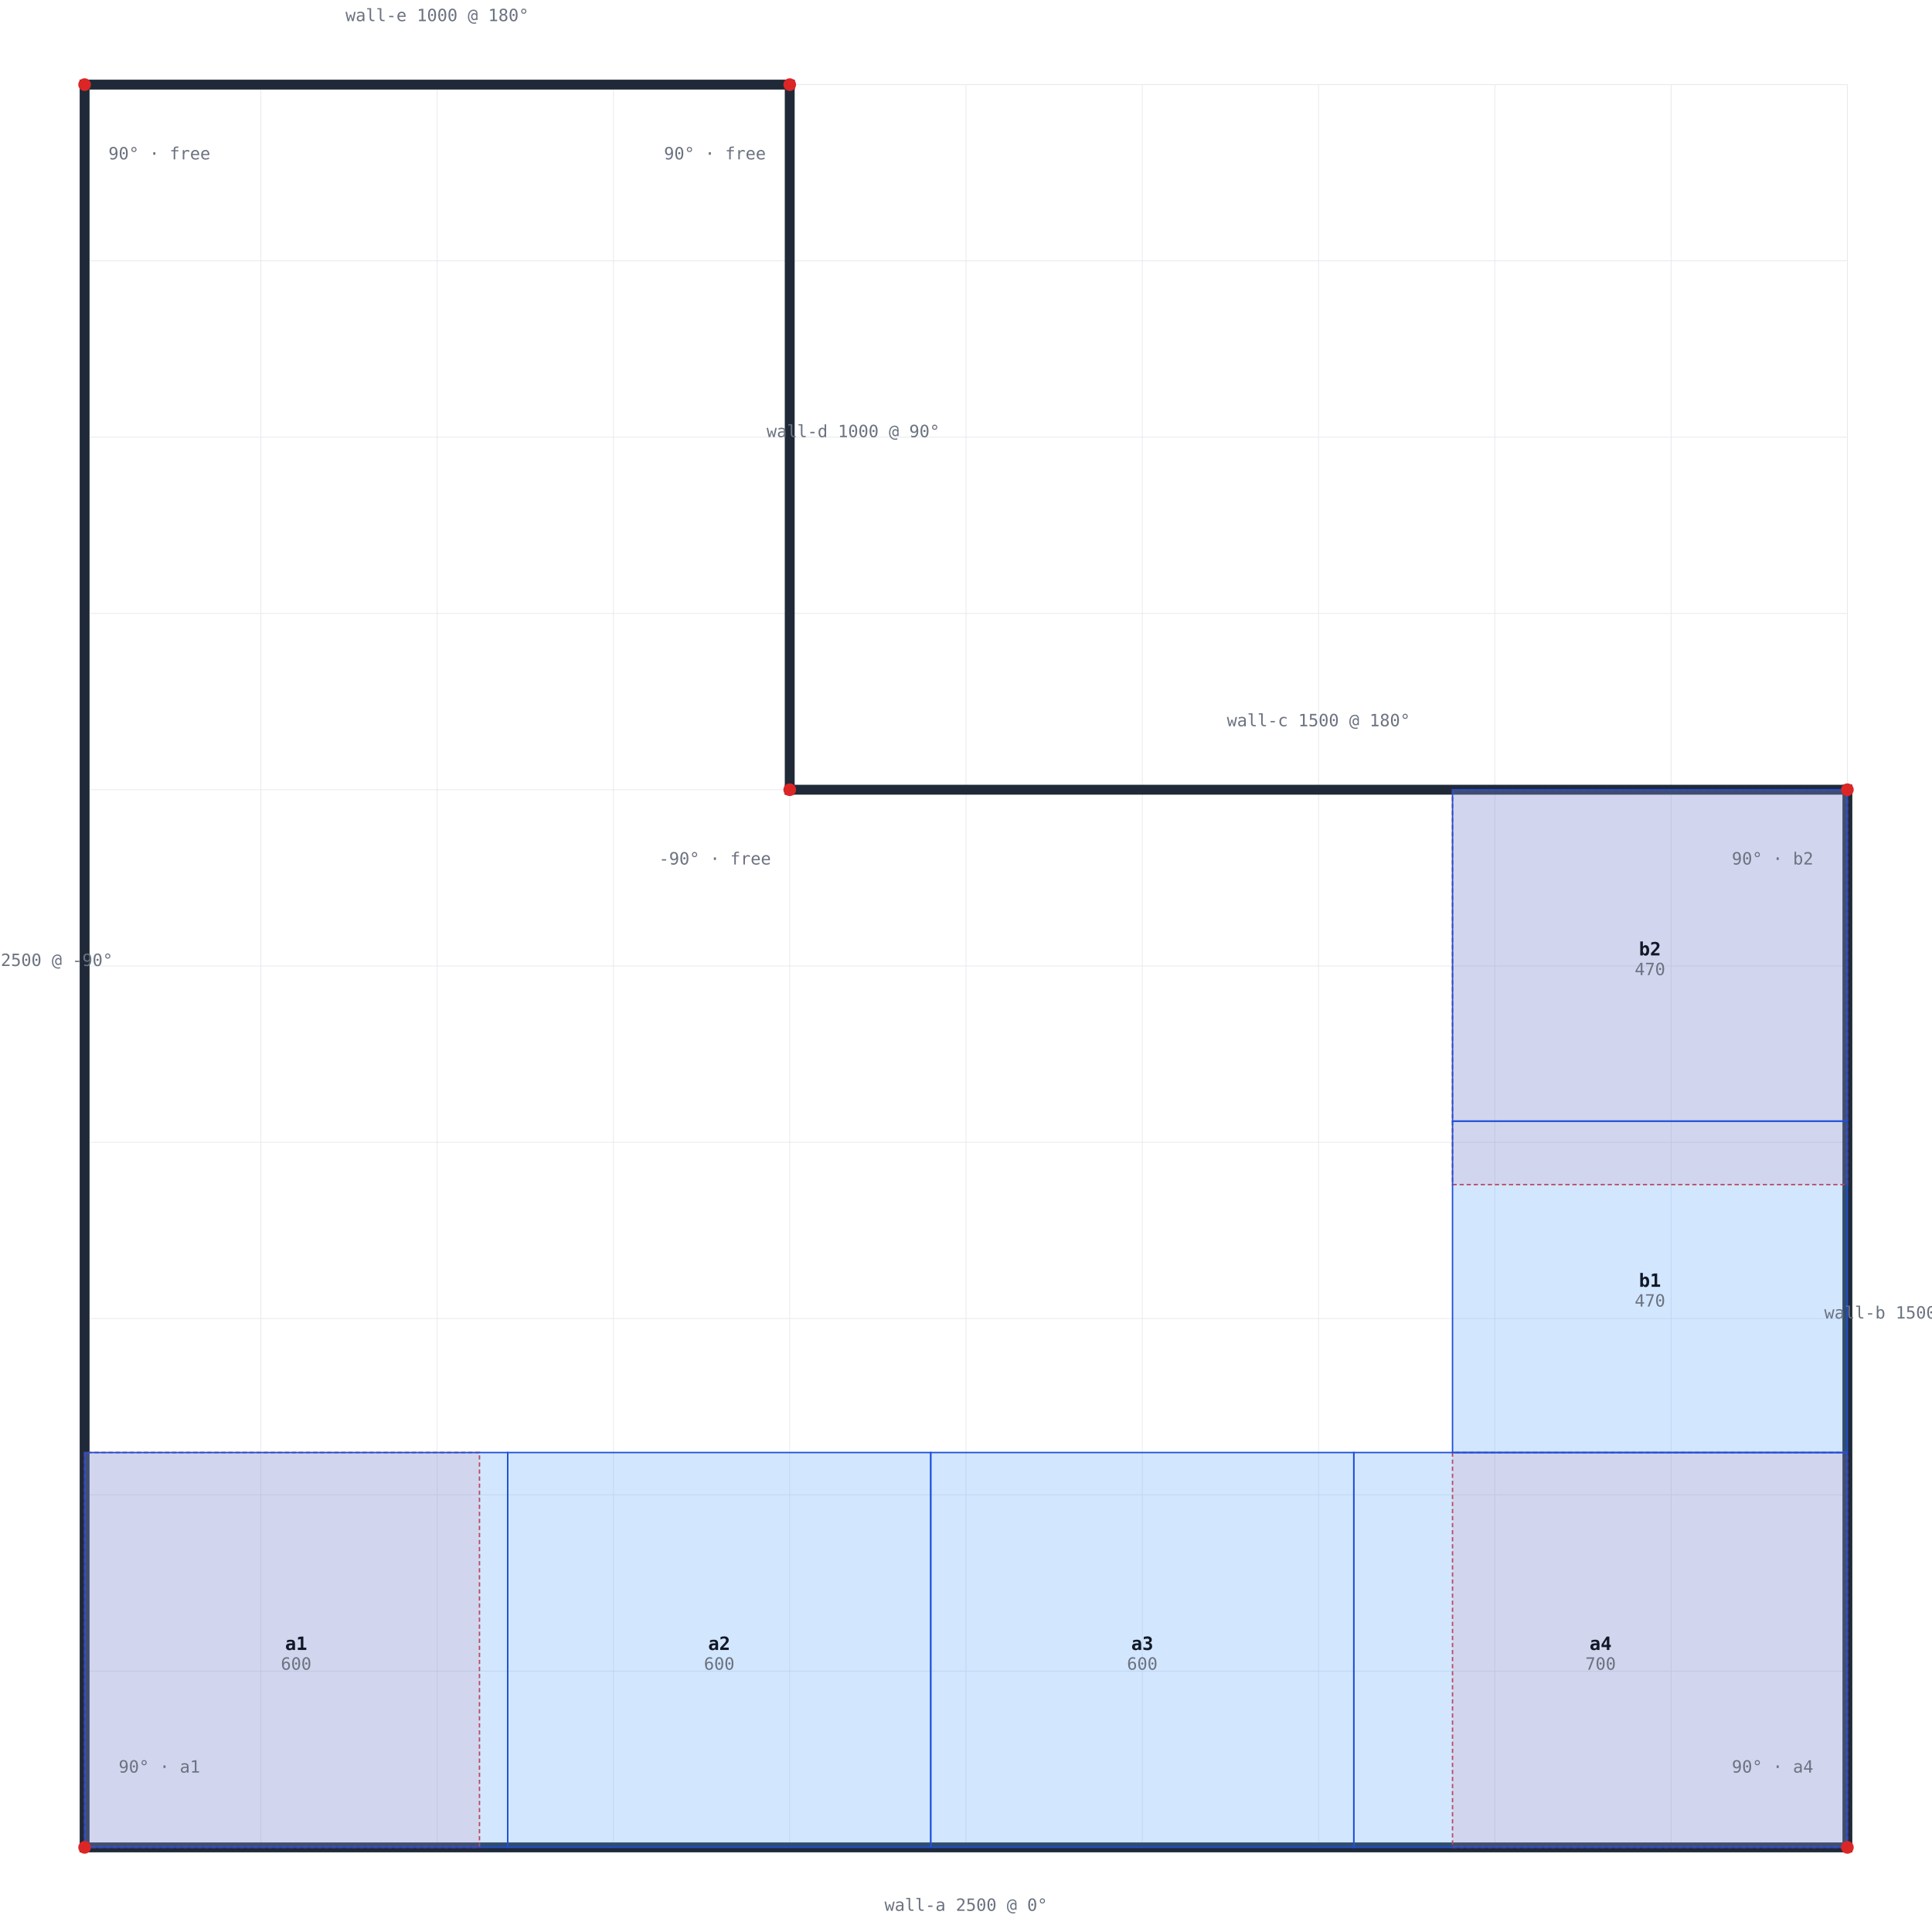
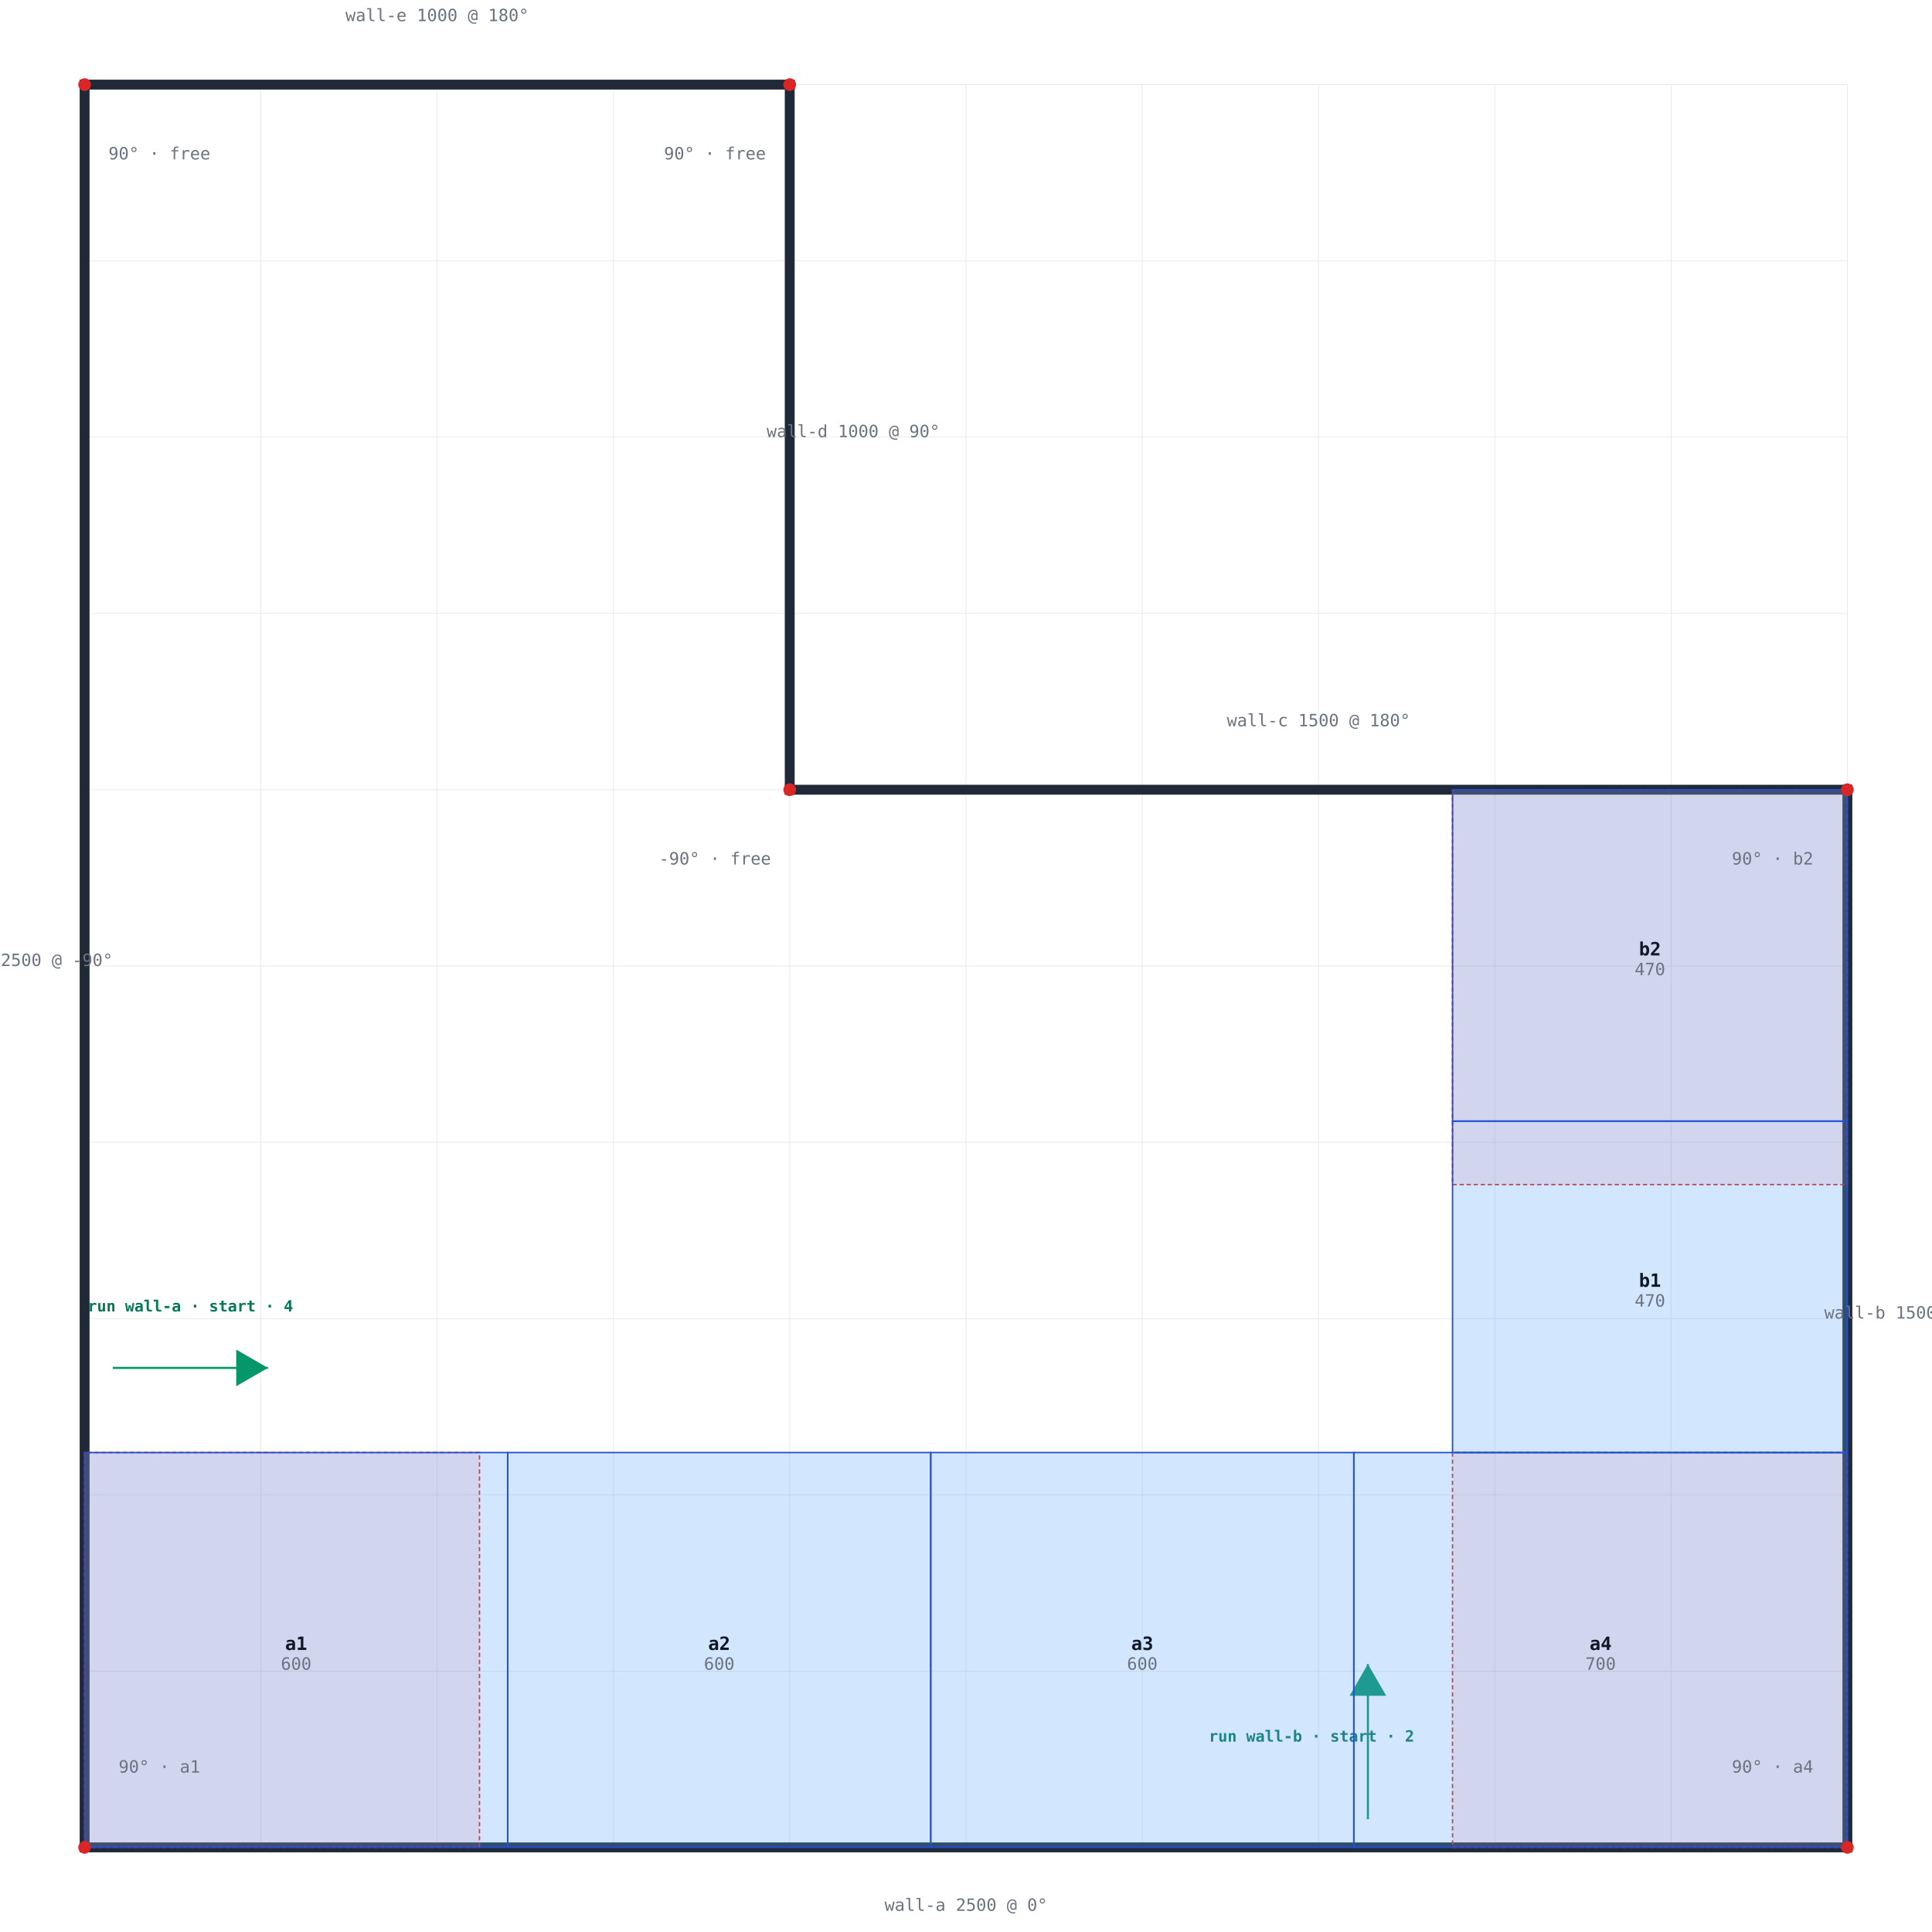
<svg xmlns="http://www.w3.org/2000/svg" viewBox="0 0 2740 2740" width="100%" role="img" aria-label="Plan view">
  <style>
      .w{stroke:#1f2937;stroke-width:14;fill:none;stroke-linecap:square}
      .g{stroke:#e5e7eb;stroke-width:1}
      .m{fill:#60a5fa;fill-opacity:.28;stroke:#1d4ed8;stroke-width:2}
      .m.hi{fill:#f59e0b;fill-opacity:.45;stroke:#b45309;stroke-width:3}
      .m.err{fill:#f87171;fill-opacity:.5;stroke:#b91c1c;stroke-width:3}
      .res{fill:#ef4444;fill-opacity:.12;stroke:#dc2626;stroke-width:2;stroke-dasharray:6 4}
+       .run{stroke:#059669;stroke-width:3;fill:none}
+       .runh{fill:#059669}
+       .runlbl{font:600 22px ui-monospace,monospace;fill:#047857}
      .lbl{font:600 26px ui-monospace,monospace;fill:#111827}
      .dim{font:500 24px ui-monospace,monospace;fill:#6b7280}
      .cor{fill:#dc2626}
      .op{stroke:#0ea5e9;stroke-width:6;fill:none}
    </style>
  <line class="g" x1="120" y1="2620" x2="120" y2="120" />
  <line class="g" x1="370" y1="2620" x2="370" y2="120" />
  <line class="g" x1="620" y1="2620" x2="620" y2="120" />
  <line class="g" x1="870" y1="2620" x2="870" y2="120" />
  <line class="g" x1="1120" y1="2620" x2="1120" y2="120" />
  <line class="g" x1="1370" y1="2620" x2="1370" y2="120" />
  <line class="g" x1="1620" y1="2620" x2="1620" y2="120" />
  <line class="g" x1="1870" y1="2620" x2="1870" y2="120" />
  <line class="g" x1="2120" y1="2620" x2="2120" y2="120" />
  <line class="g" x1="2370" y1="2620" x2="2370" y2="120" />
  <line class="g" x1="2620" y1="2620" x2="2620" y2="120" />
  <line class="g" x1="120" y1="2620" x2="2620" y2="2620" />
  <line class="g" x1="120" y1="2370" x2="2620" y2="2370" />
  <line class="g" x1="120" y1="2120" x2="2620" y2="2120" />
  <line class="g" x1="120" y1="1870" x2="2620" y2="1870" />
  <line class="g" x1="120" y1="1620" x2="2620" y2="1620" />
  <line class="g" x1="120" y1="1370" x2="2620" y2="1370" />
  <line class="g" x1="120" y1="1120" x2="2620" y2="1120" />
  <line class="g" x1="120" y1="870" x2="2620" y2="870" />
  <line class="g" x1="120" y1="620" x2="2620" y2="620" />
  <line class="g" x1="120" y1="370" x2="2620" y2="370" />
  <line class="g" x1="120" y1="120" x2="2620" y2="120" />
-   <line class="op" x1="2220" y1="1120" x2="1320" y2="1120" />
-   <line class="op" x1="920" y1="120" x2="120" y2="120" />
+   <line class="op" data-opening="window-1" x1="2220" y1="1120" x2="1320" y2="1120" />
+   <line class="op" data-opening="door-1" x1="920" y1="120" x2="120" y2="120" />
  <line class="w" x1="120" y1="2620" x2="2620" y2="2620" />
  <line class="w" x1="2620" y1="2620" x2="2620" y2="1120" />
  <line class="w" x1="2620" y1="1120" x2="1120" y2="1120" />
  <line class="w" x1="1120" y1="1120" x2="1120" y2="120" />
  <line class="w" x1="1120" y1="120" x2="120" y2="120" />
  <line class="w" x1="120" y1="120" x2="120" y2="2620" />
  <polygon class="res" points="2620,2620 2620,2060 2060,2060 2060,2620" />
  <polygon class="res" points="2620,1120 2060,1120 2060,1680 2620,1680" />
  <polygon class="res" points="120,2060 120,2620 680,2620 680,2060" />
-   <polygon class="m" points="120,2620 720,2620 720,2060 120,2060" />
-   <polygon class="m" points="720,2620 1320,2620 1320,2060 720,2060" />
-   <polygon class="m" points="1320,2620 1920,2620 1920,2060 1320,2060" />
-   <polygon class="m" points="1920,2620 2620,2620 2620,2060 1920,2060" />
-   <polygon class="m" points="2620,2060 2620,1590 2060,1590 2060,2060" />
-   <polygon class="m" points="2620,1590 2620,1120 2060,1120 2060,1590" />
+   <line class="run" x1="160" y1="1940" x2="380" y2="1940" />
+   <polygon class="runh" points="380,1940 335,1914 335,1966" />
+   <text class="runlbl" x="270" y="1860" text-anchor="middle">run wall-a · start · 4</text>
+   <line class="run" x1="1940" y1="2580" x2="1940" y2="2360" />
+   <polygon class="runh" points="1940,2360 1914,2405 1966,2405" />
+   <text class="runlbl" x="1860" y="2470" text-anchor="middle">run wall-b · start · 2</text>
+   <polygon class="m" data-module="a1" points="120,2620 720,2620 720,2060 120,2060" />
+   <polygon class="m" data-module="a2" points="720,2620 1320,2620 1320,2060 720,2060" />
+   <polygon class="m" data-module="a3" points="1320,2620 1920,2620 1920,2060 1320,2060" />
+   <polygon class="m" data-module="a4" points="1920,2620 2620,2620 2620,2060 1920,2060" />
+   <polygon class="m" data-module="b1" points="2620,2060 2620,1590 2060,1590 2060,2060" />
+   <polygon class="m" data-module="b2" points="2620,1590 2620,1120 2060,1120 2060,1590" />
  <text class="dim" x="1370" y="2710" text-anchor="middle">wall-a 2500 @ 0°</text>
  <text class="dim" x="2710" y="1870" text-anchor="middle">wall-b 1500 @ 90°</text>
  <text class="dim" x="1870" y="1030" text-anchor="middle">wall-c 1500 @ 180°</text>
  <text class="dim" x="1210" y="620" text-anchor="middle">wall-d 1000 @ 90°</text>
  <text class="dim" x="620" y="30" text-anchor="middle">wall-e 1000 @ 180°</text>
  <text class="dim" x="30" y="1370" text-anchor="middle">wall-f 2500 @ -90°</text>
  <text class="lbl" x="420" y="2340" text-anchor="middle">a1<tspan class="dim" x="420" dy="28">600</tspan>
  </text>
  <text class="lbl" x="1020" y="2340" text-anchor="middle">a2<tspan class="dim" x="1020" dy="28">600</tspan>
  </text>
  <text class="lbl" x="1620" y="2340" text-anchor="middle">a3<tspan class="dim" x="1620" dy="28">600</tspan>
  </text>
  <text class="lbl" x="2270" y="2340" text-anchor="middle">a4<tspan class="dim" x="2270" dy="28">700</tspan>
  </text>
  <text class="lbl" x="2340" y="1825" text-anchor="middle">b1<tspan class="dim" x="2340" dy="28">470</tspan>
  </text>
  <text class="lbl" x="2340" y="1355" text-anchor="middle">b2<tspan class="dim" x="2340" dy="28">470</tspan>
  </text>
-   <circle class="cor" cx="2620" cy="2620" r="9" />
+   <circle class="cor" data-corner="0" cx="2620" cy="2620" r="9" />
  <text class="dim" x="2513.93" y="2513.93" text-anchor="middle">90° · a4</text>
-   <circle class="cor" cx="2620" cy="1120" r="9" />
+   <circle class="cor" data-corner="1" cx="2620" cy="1120" r="9" />
  <text class="dim" x="2513.93" y="1226.07" text-anchor="middle">90° · b2</text>
-   <circle class="cor" cx="1120" cy="1120" r="9" />
+   <circle class="cor" data-corner="2" cx="1120" cy="1120" r="9" />
  <text class="dim" x="1013.93" y="1226.07" text-anchor="middle">-90° · free</text>
-   <circle class="cor" cx="1120" cy="120" r="9" />
+   <circle class="cor" data-corner="3" cx="1120" cy="120" r="9" />
  <text class="dim" x="1013.93" y="226.07" text-anchor="middle">90° · free</text>
-   <circle class="cor" cx="120" cy="120" r="9" />
+   <circle class="cor" data-corner="4" cx="120" cy="120" r="9" />
  <text class="dim" x="226.07" y="226.07" text-anchor="middle">90° · free</text>
-   <circle class="cor" cx="120" cy="2620" r="9" />
+   <circle class="cor" data-corner="5" cx="120" cy="2620" r="9" />
  <text class="dim" x="226.07" y="2513.93" text-anchor="middle">90° · a1</text>
</svg>
